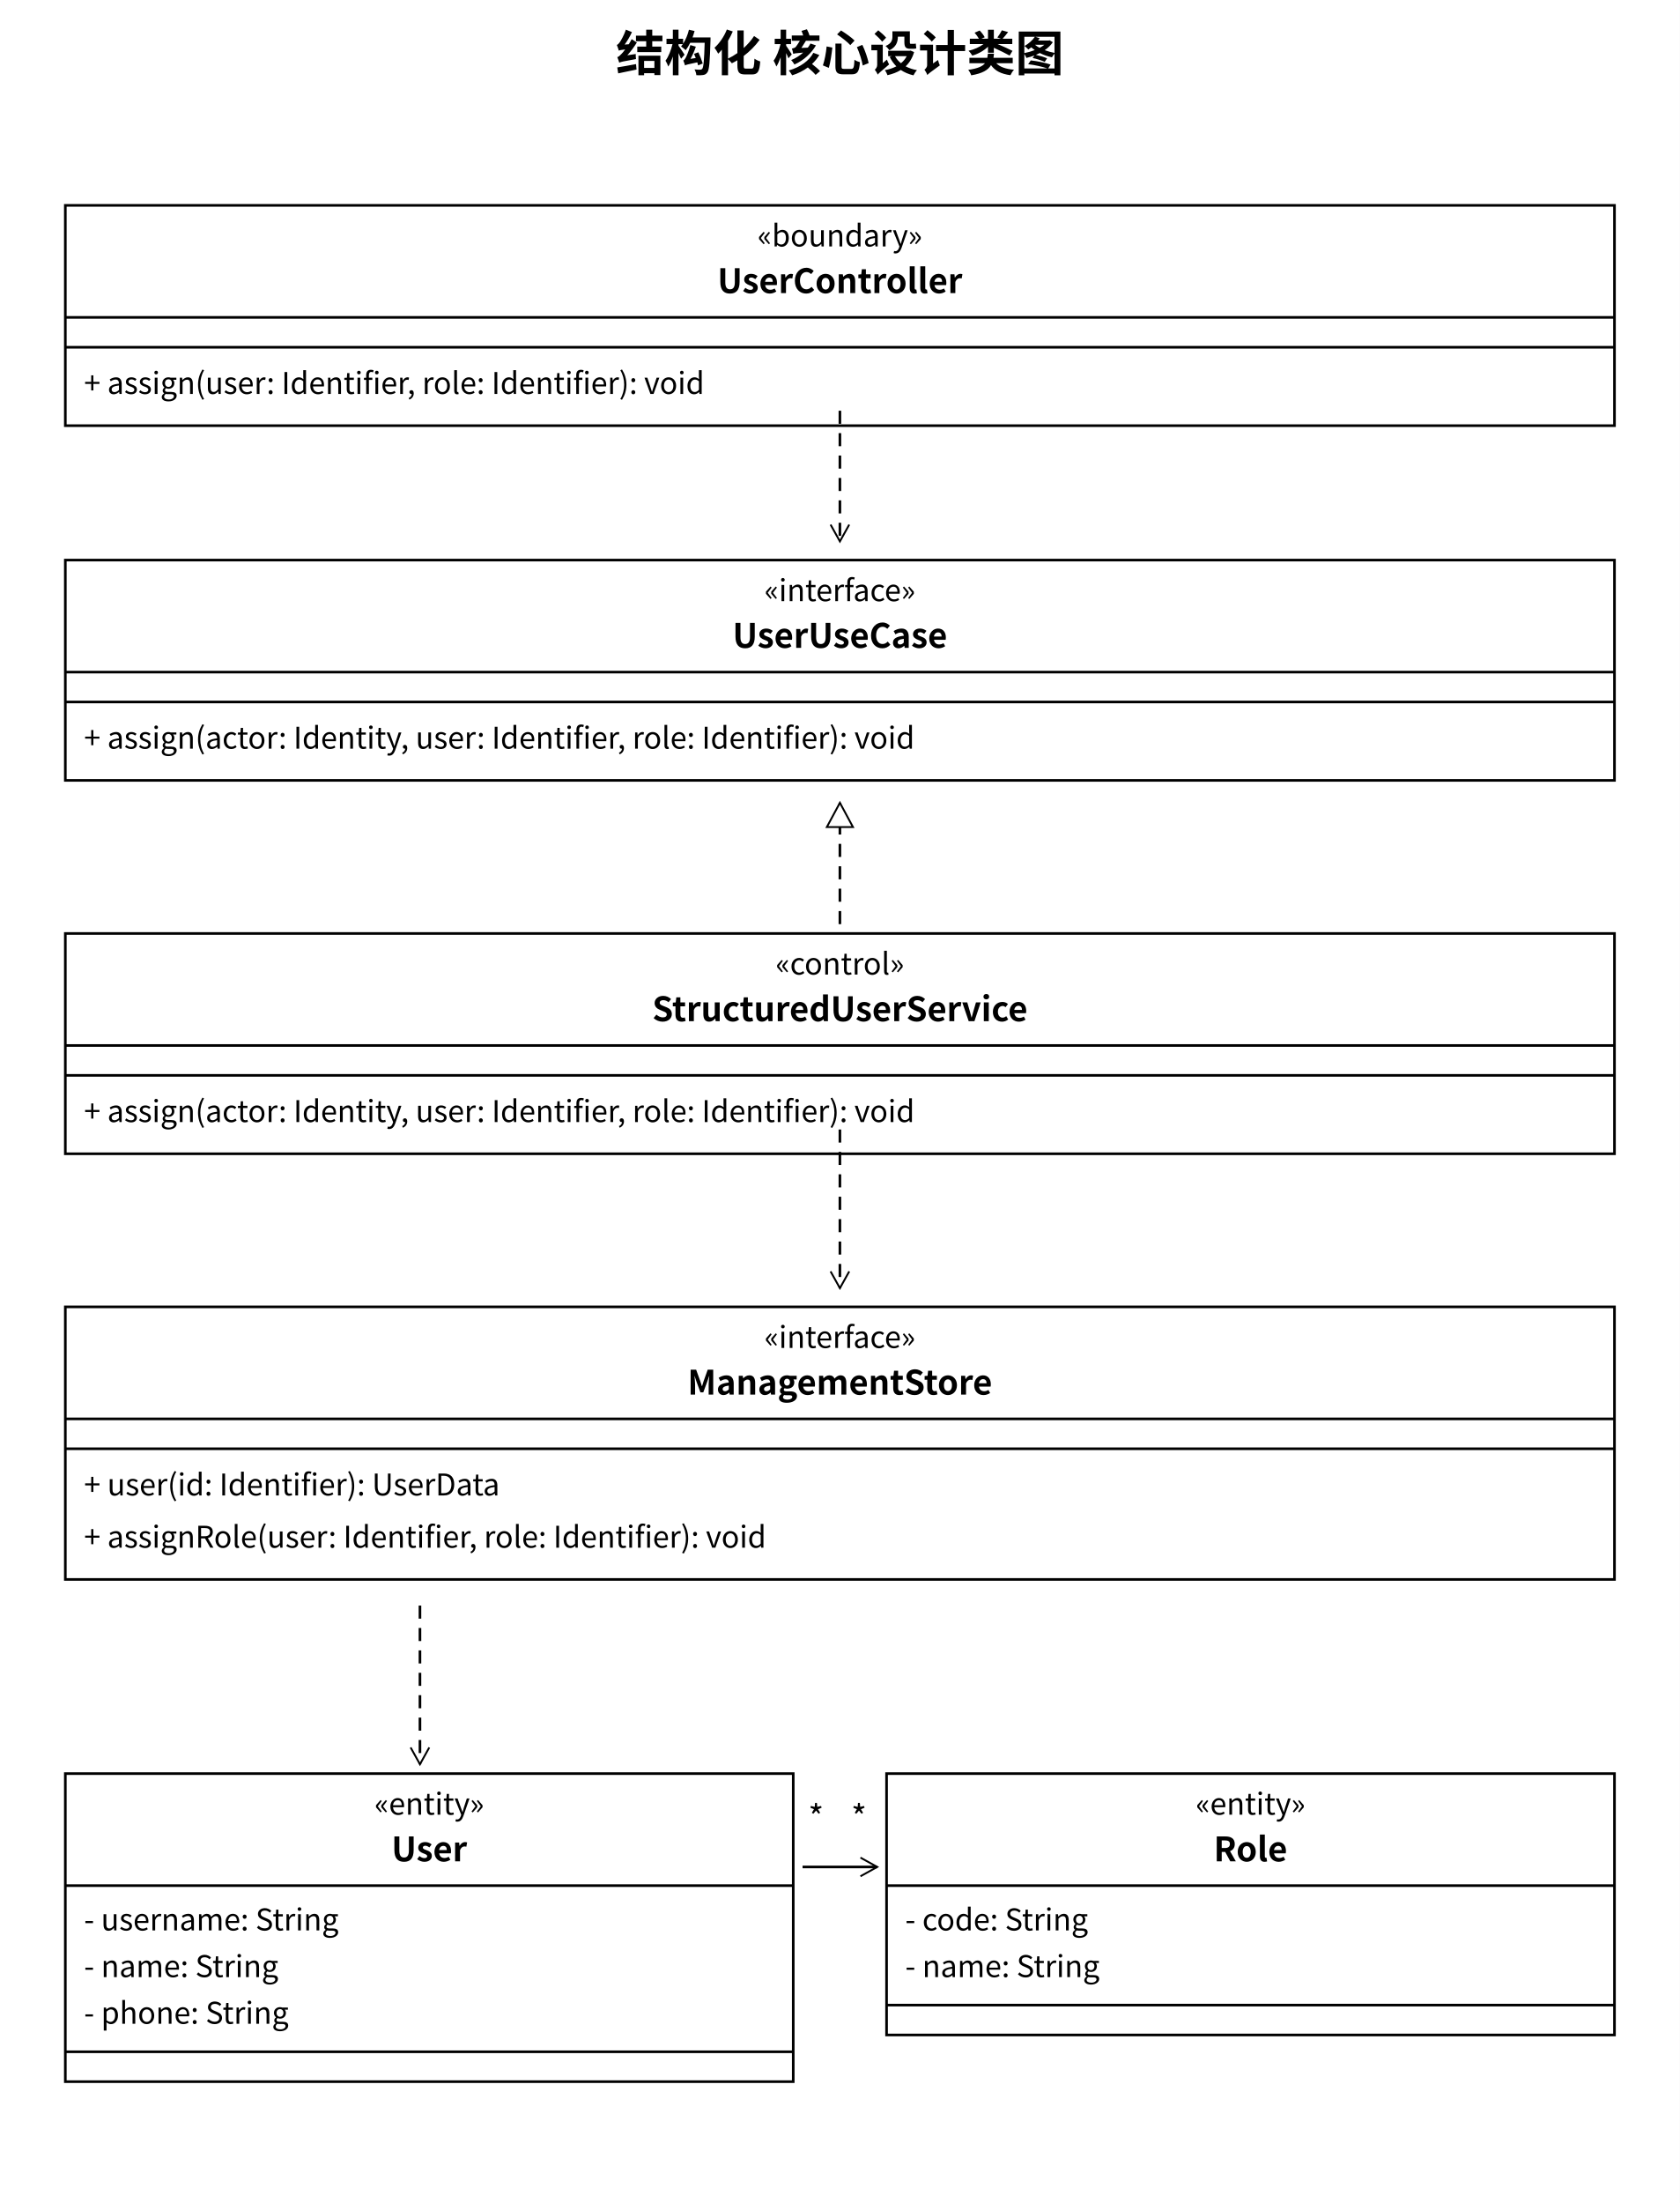
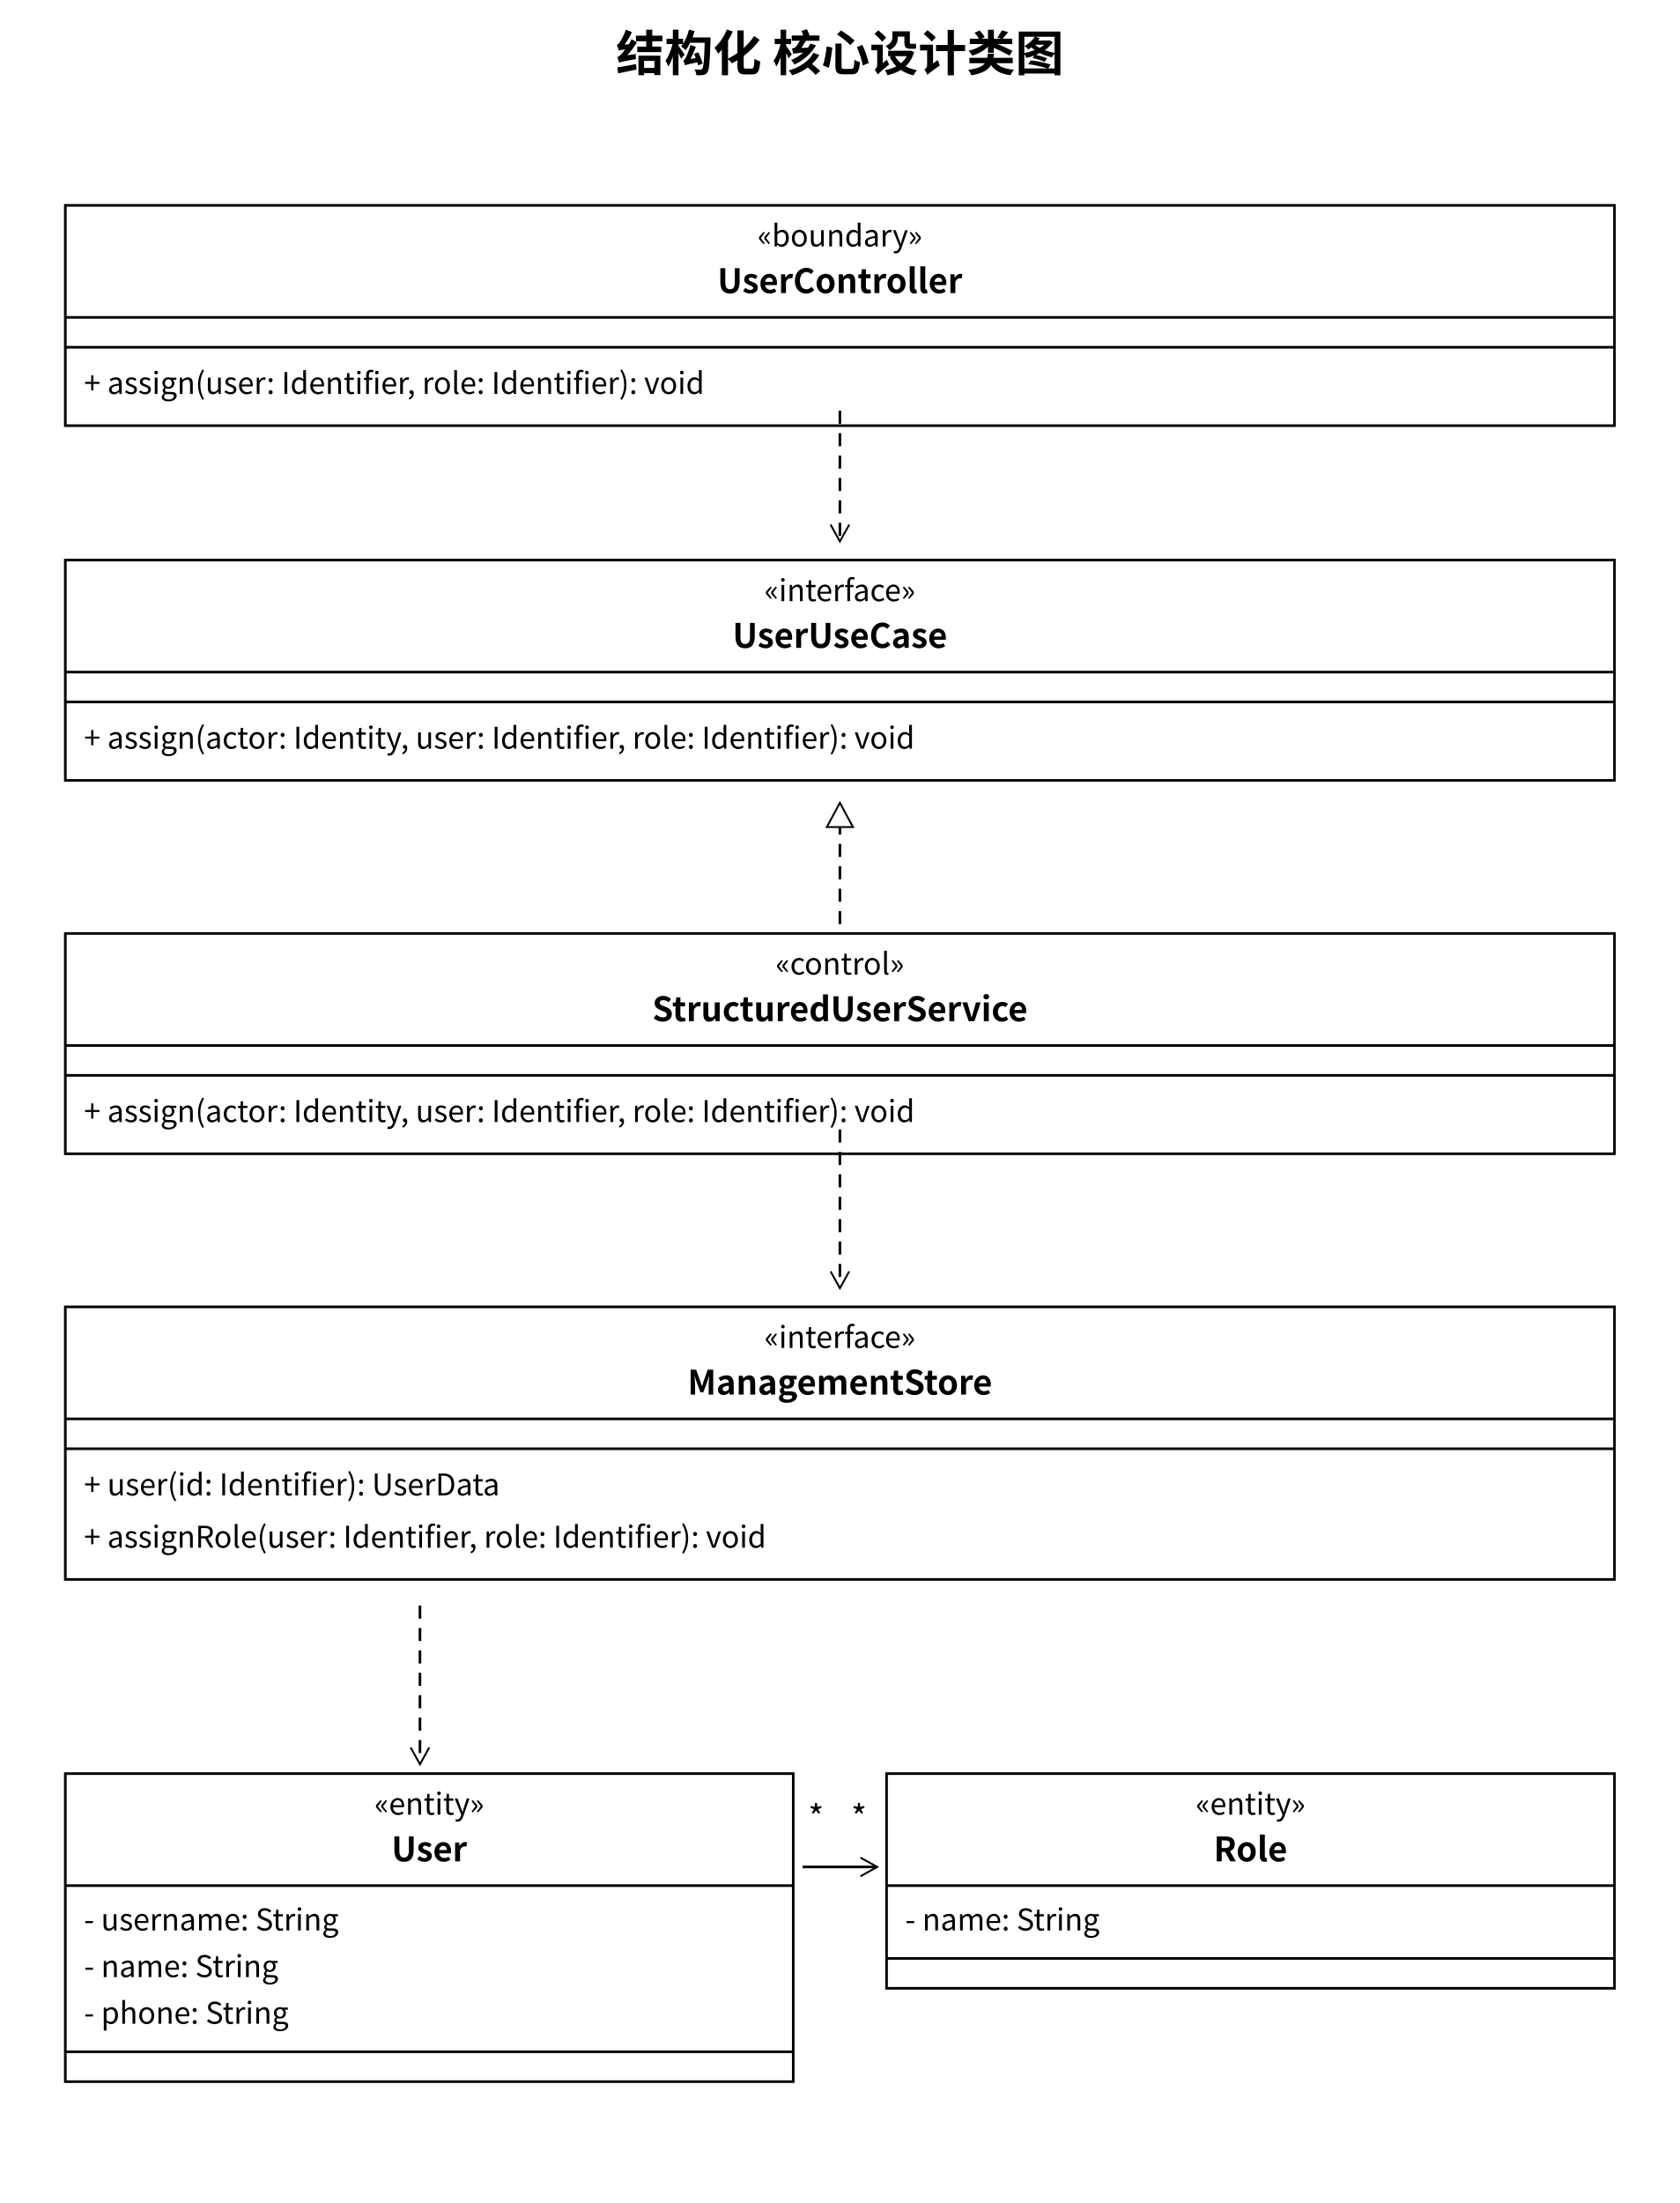
<svg xmlns="http://www.w3.org/2000/svg" width="900" height="1180" viewBox="0 0 900 1180">
  <style>text{font-family:'PingFang SC','Microsoft YaHei','Noto Sans CJK SC',system-ui,sans-serif;fill:black}</style>
  <defs>
    <marker id="open" markerWidth="12" markerHeight="12" refX="10" refY="6" orient="auto" markerUnits="userSpaceOnUse">
      <path d="M1,1 L10,6 L1,11" fill="none" stroke="black" />
    </marker>
    <marker id="filled" markerWidth="12" markerHeight="12" refX="10" refY="6" orient="auto" markerUnits="userSpaceOnUse">
      <path d="M1,1 L10,6 L1,11 Z" fill="black" />
    </marker>
    <marker id="triangle" markerWidth="16" markerHeight="16" refX="14" refY="8" orient="auto" markerUnits="userSpaceOnUse">
      <path d="M1,1 L14,8 L1,15 Z" fill="white" stroke="black" />
    </marker>
  </defs>
  <rect width="100%" height="100%" fill="white" />
  <text x="450.0" y="38" font-size="26" text-anchor="middle" font-weight="600">结构化 核心设计类图</text>
  <rect x="35" y="110" width="830" height="118" rx="0" fill="white" stroke="black" stroke-width="1.4" />
  <text x="450.0" y="132" font-size="16" text-anchor="middle" font-weight="400">«boundary»</text>
  <text x="450.0" y="157" font-size="18" text-anchor="middle" font-weight="600">UserController</text>
  <path d="M 35,170 L 865,170" fill="none" stroke="black" stroke-width="1.4" />
  <path d="M 35,186 L 865,186" fill="none" stroke="black" stroke-width="1.4" />
  <text x="45" y="211" font-size="16" text-anchor="start" font-weight="400">+ assign(user: Identifier, role: Identifier): void</text>
  <rect x="35" y="300" width="830" height="118" rx="0" fill="white" stroke="black" stroke-width="1.4" />
  <text x="450.0" y="322" font-size="16" text-anchor="middle" font-weight="400">«interface»</text>
  <text x="450.0" y="347" font-size="18" text-anchor="middle" font-weight="600">UserUseCase</text>
  <path d="M 35,360 L 865,360" fill="none" stroke="black" stroke-width="1.4" />
  <path d="M 35,376 L 865,376" fill="none" stroke="black" stroke-width="1.4" />
  <text x="45" y="401" font-size="16" text-anchor="start" font-weight="400">+ assign(actor: Identity, user: Identifier, role: Identifier): void</text>
  <rect x="35" y="500" width="830" height="118" rx="0" fill="white" stroke="black" stroke-width="1.4" />
  <text x="450.0" y="522" font-size="16" text-anchor="middle" font-weight="400">«control»</text>
  <text x="450.0" y="547" font-size="18" text-anchor="middle" font-weight="600">StructuredUserService</text>
  <path d="M 35,560 L 865,560" fill="none" stroke="black" stroke-width="1.4" />
  <path d="M 35,576 L 865,576" fill="none" stroke="black" stroke-width="1.4" />
  <text x="45" y="601" font-size="16" text-anchor="start" font-weight="400">+ assign(actor: Identity, user: Identifier, role: Identifier): void</text>
  <rect x="35" y="700" width="830" height="146" rx="0" fill="white" stroke="black" stroke-width="1.4" />
  <text x="450.0" y="722" font-size="16" text-anchor="middle" font-weight="400">«interface»</text>
  <text x="450.0" y="747" font-size="18" text-anchor="middle" font-weight="600">ManagementStore</text>
  <path d="M 35,760 L 865,760" fill="none" stroke="black" stroke-width="1.4" />
  <path d="M 35,776 L 865,776" fill="none" stroke="black" stroke-width="1.4" />
  <text x="45" y="801" font-size="16" text-anchor="start" font-weight="400">+ user(id: Identifier): UserData</text>
  <text x="45" y="829" font-size="16" text-anchor="start" font-weight="400">+ assignRole(user: Identifier, role: Identifier): void</text>
  <rect x="35" y="950" width="390" height="165" rx="0" fill="white" stroke="black" stroke-width="1.4" />
  <text x="230.0" y="972" font-size="16" text-anchor="middle" font-weight="400">«entity»</text>
  <text x="230.0" y="997" font-size="18" text-anchor="middle" font-weight="600">User</text>
  <path d="M 35,1010 L 425,1010" fill="none" stroke="black" stroke-width="1.4" />
  <text x="45" y="1034" font-size="16" text-anchor="start" font-weight="400">- username: String</text>
  <text x="45" y="1059" font-size="16" text-anchor="start" font-weight="400">- name: String</text>
  <text x="45" y="1084" font-size="16" text-anchor="start" font-weight="400">- phone: String</text>
  <path d="M 35,1099 L 425,1099" fill="none" stroke="black" stroke-width="1.4" />
-   <rect x="475" y="950" width="390" height="140" rx="0" fill="white" stroke="black" stroke-width="1.4" />
+   <rect x="475" y="950" width="390" height="115" rx="0" fill="white" stroke="black" stroke-width="1.4" />
  <text x="670.0" y="972" font-size="16" text-anchor="middle" font-weight="400">«entity»</text>
  <text x="670.0" y="997" font-size="18" text-anchor="middle" font-weight="600">Role</text>
  <path d="M 475,1010 L 865,1010" fill="none" stroke="black" stroke-width="1.4" />
-   <text x="485" y="1034" font-size="16" text-anchor="start" font-weight="400">- code: String</text>
-   <text x="485" y="1059" font-size="16" text-anchor="start" font-weight="400">- name: String</text>
-   <path d="M 475,1074 L 865,1074" fill="none" stroke="black" stroke-width="1.4" />
+   <text x="485" y="1034" font-size="16" text-anchor="start" font-weight="400">- name: String</text>
+   <path d="M 475,1049 L 865,1049" fill="none" stroke="black" stroke-width="1.4" />
  <path d="M 450,220 L 450,290" fill="none" stroke="black" stroke-width="1.4" stroke-dasharray="7 5" marker-end="url(#open)" />
  <path d="M 450,495 L 450,430" fill="none" stroke="black" stroke-width="1.4" stroke-dasharray="7 5" marker-end="url(#triangle)" />
  <path d="M 450,605 L 450,690" fill="none" stroke="black" stroke-width="1.4" stroke-dasharray="7 5" marker-end="url(#open)" />
  <path d="M 225,860 L 225,945" fill="none" stroke="black" stroke-width="1.4" stroke-dasharray="7 5" marker-end="url(#open)" />
  <path d="M 430,1000 L 470,1000" fill="none" stroke="black" stroke-width="1.4" marker-end="url(#open)" />
  <text x="433" y="980" font-size="18" text-anchor="start" font-weight="400">*</text>
  <text x="456" y="980" font-size="18" text-anchor="start" font-weight="400">*</text>
</svg>
